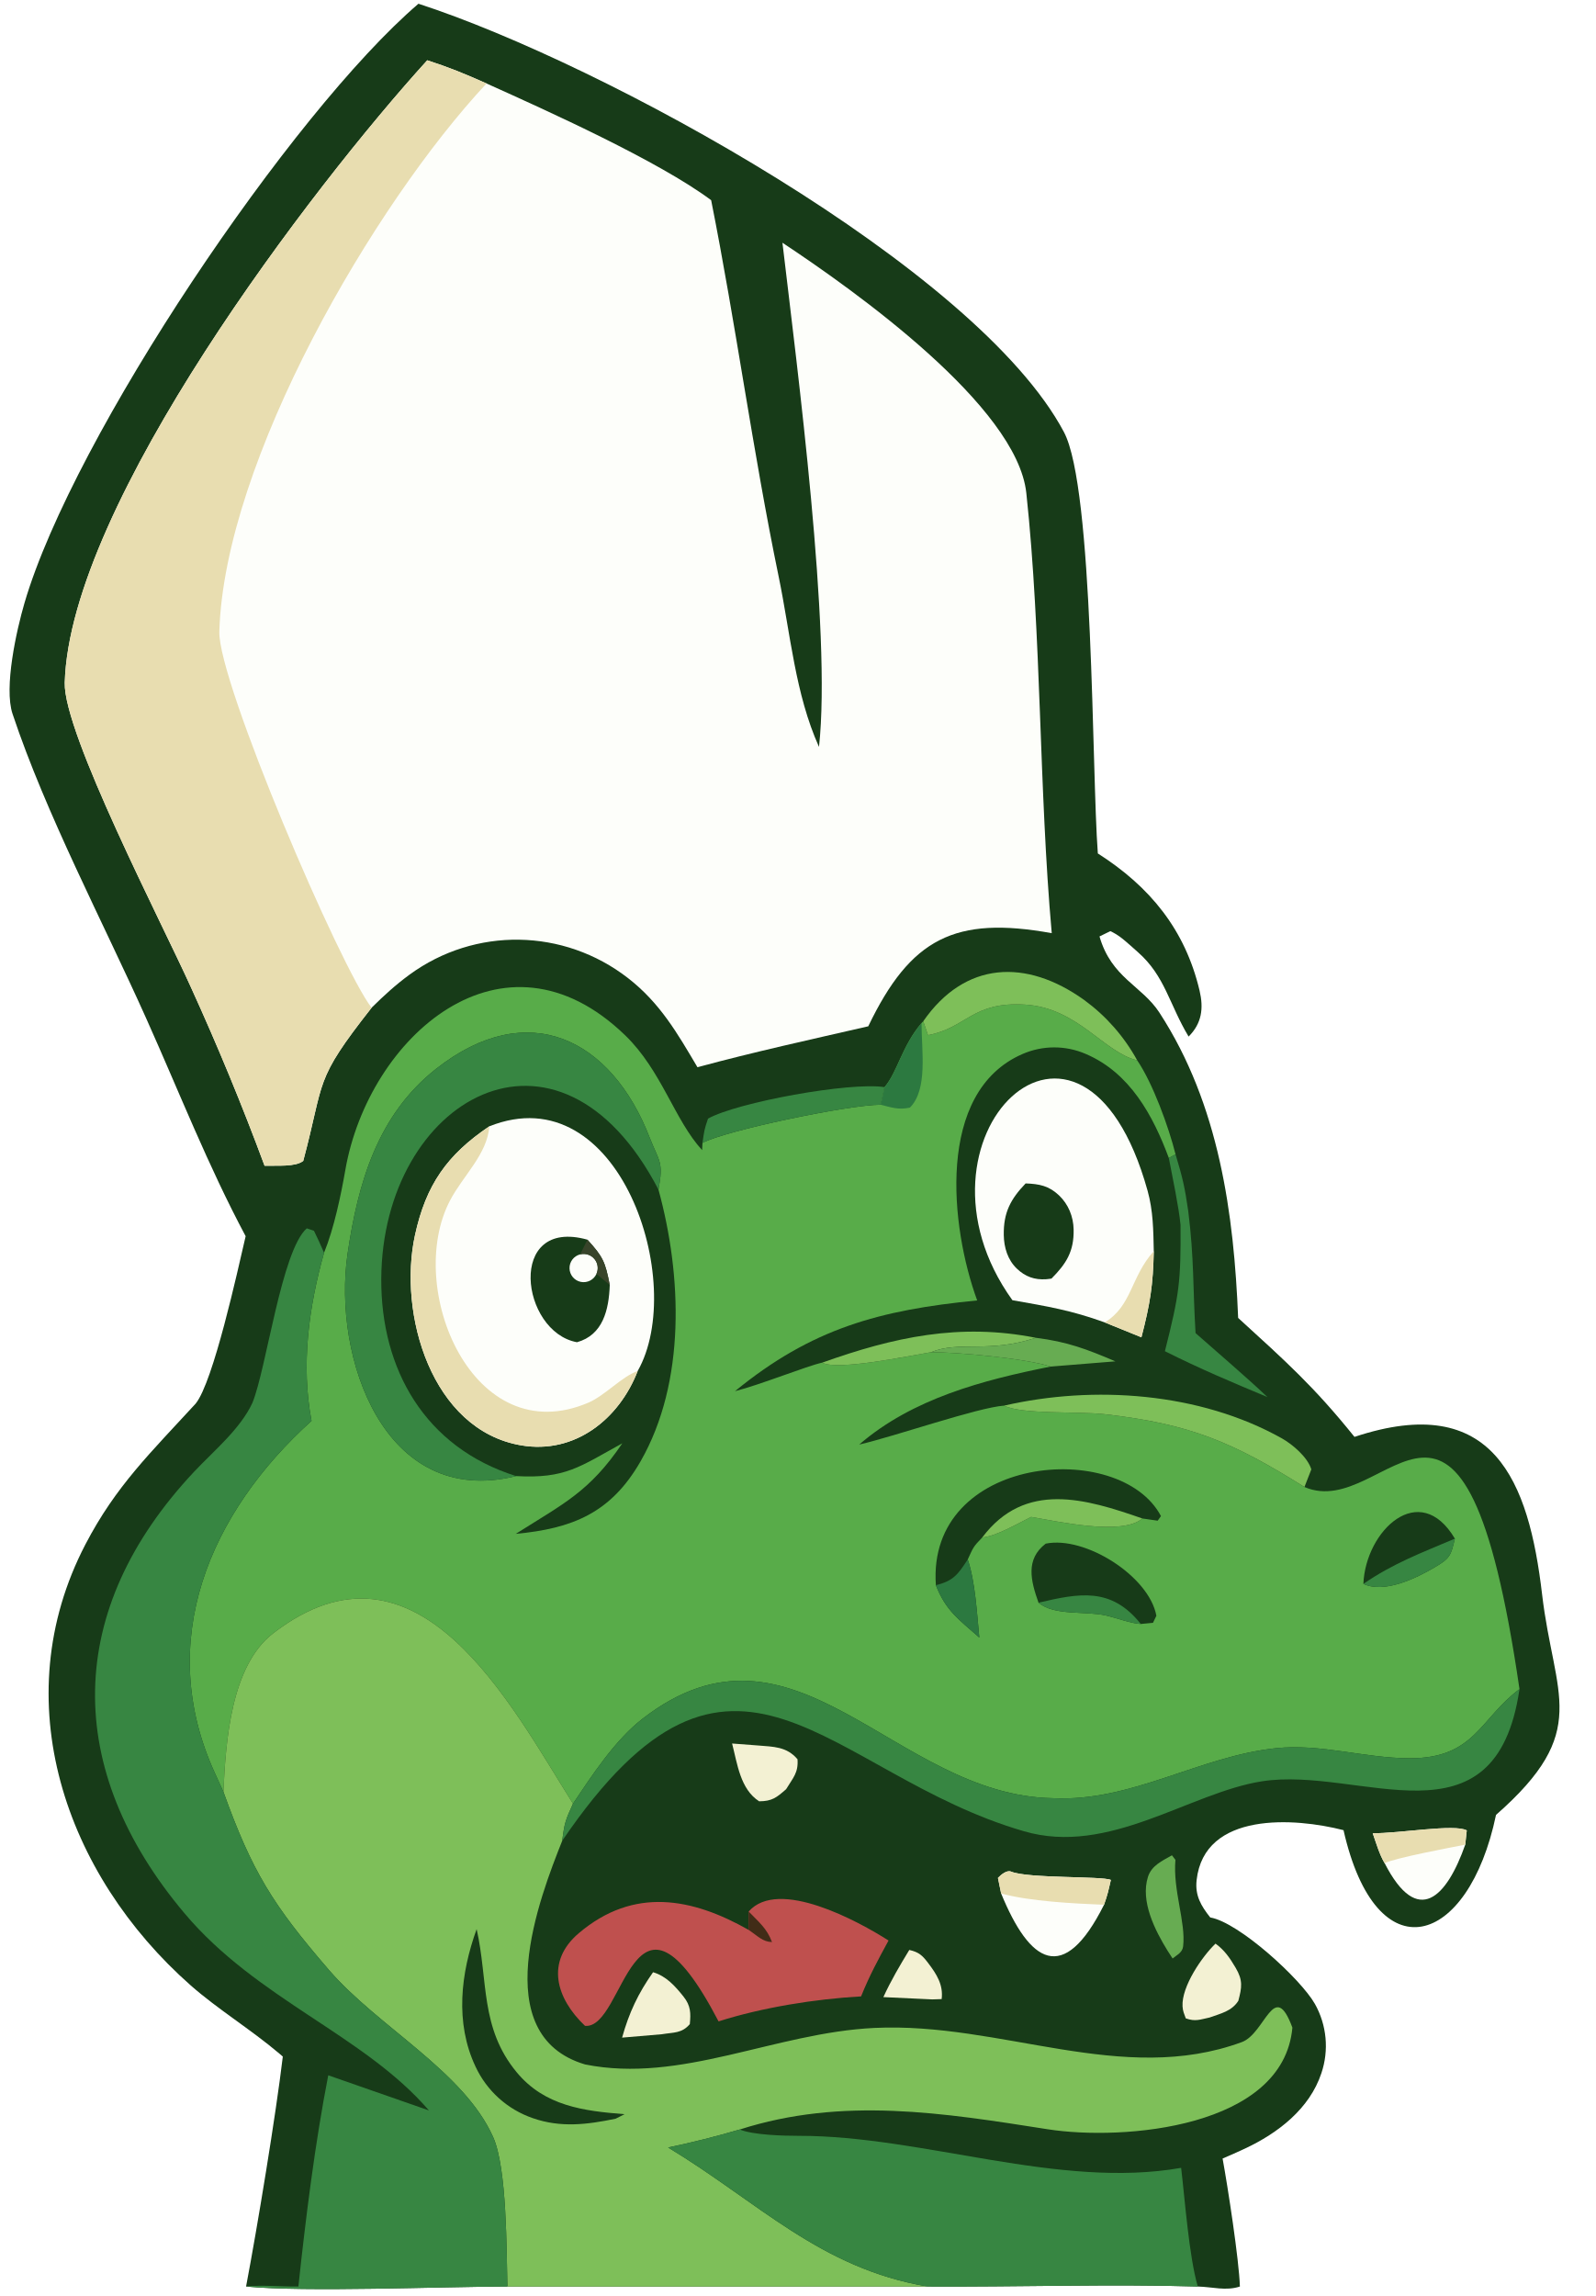
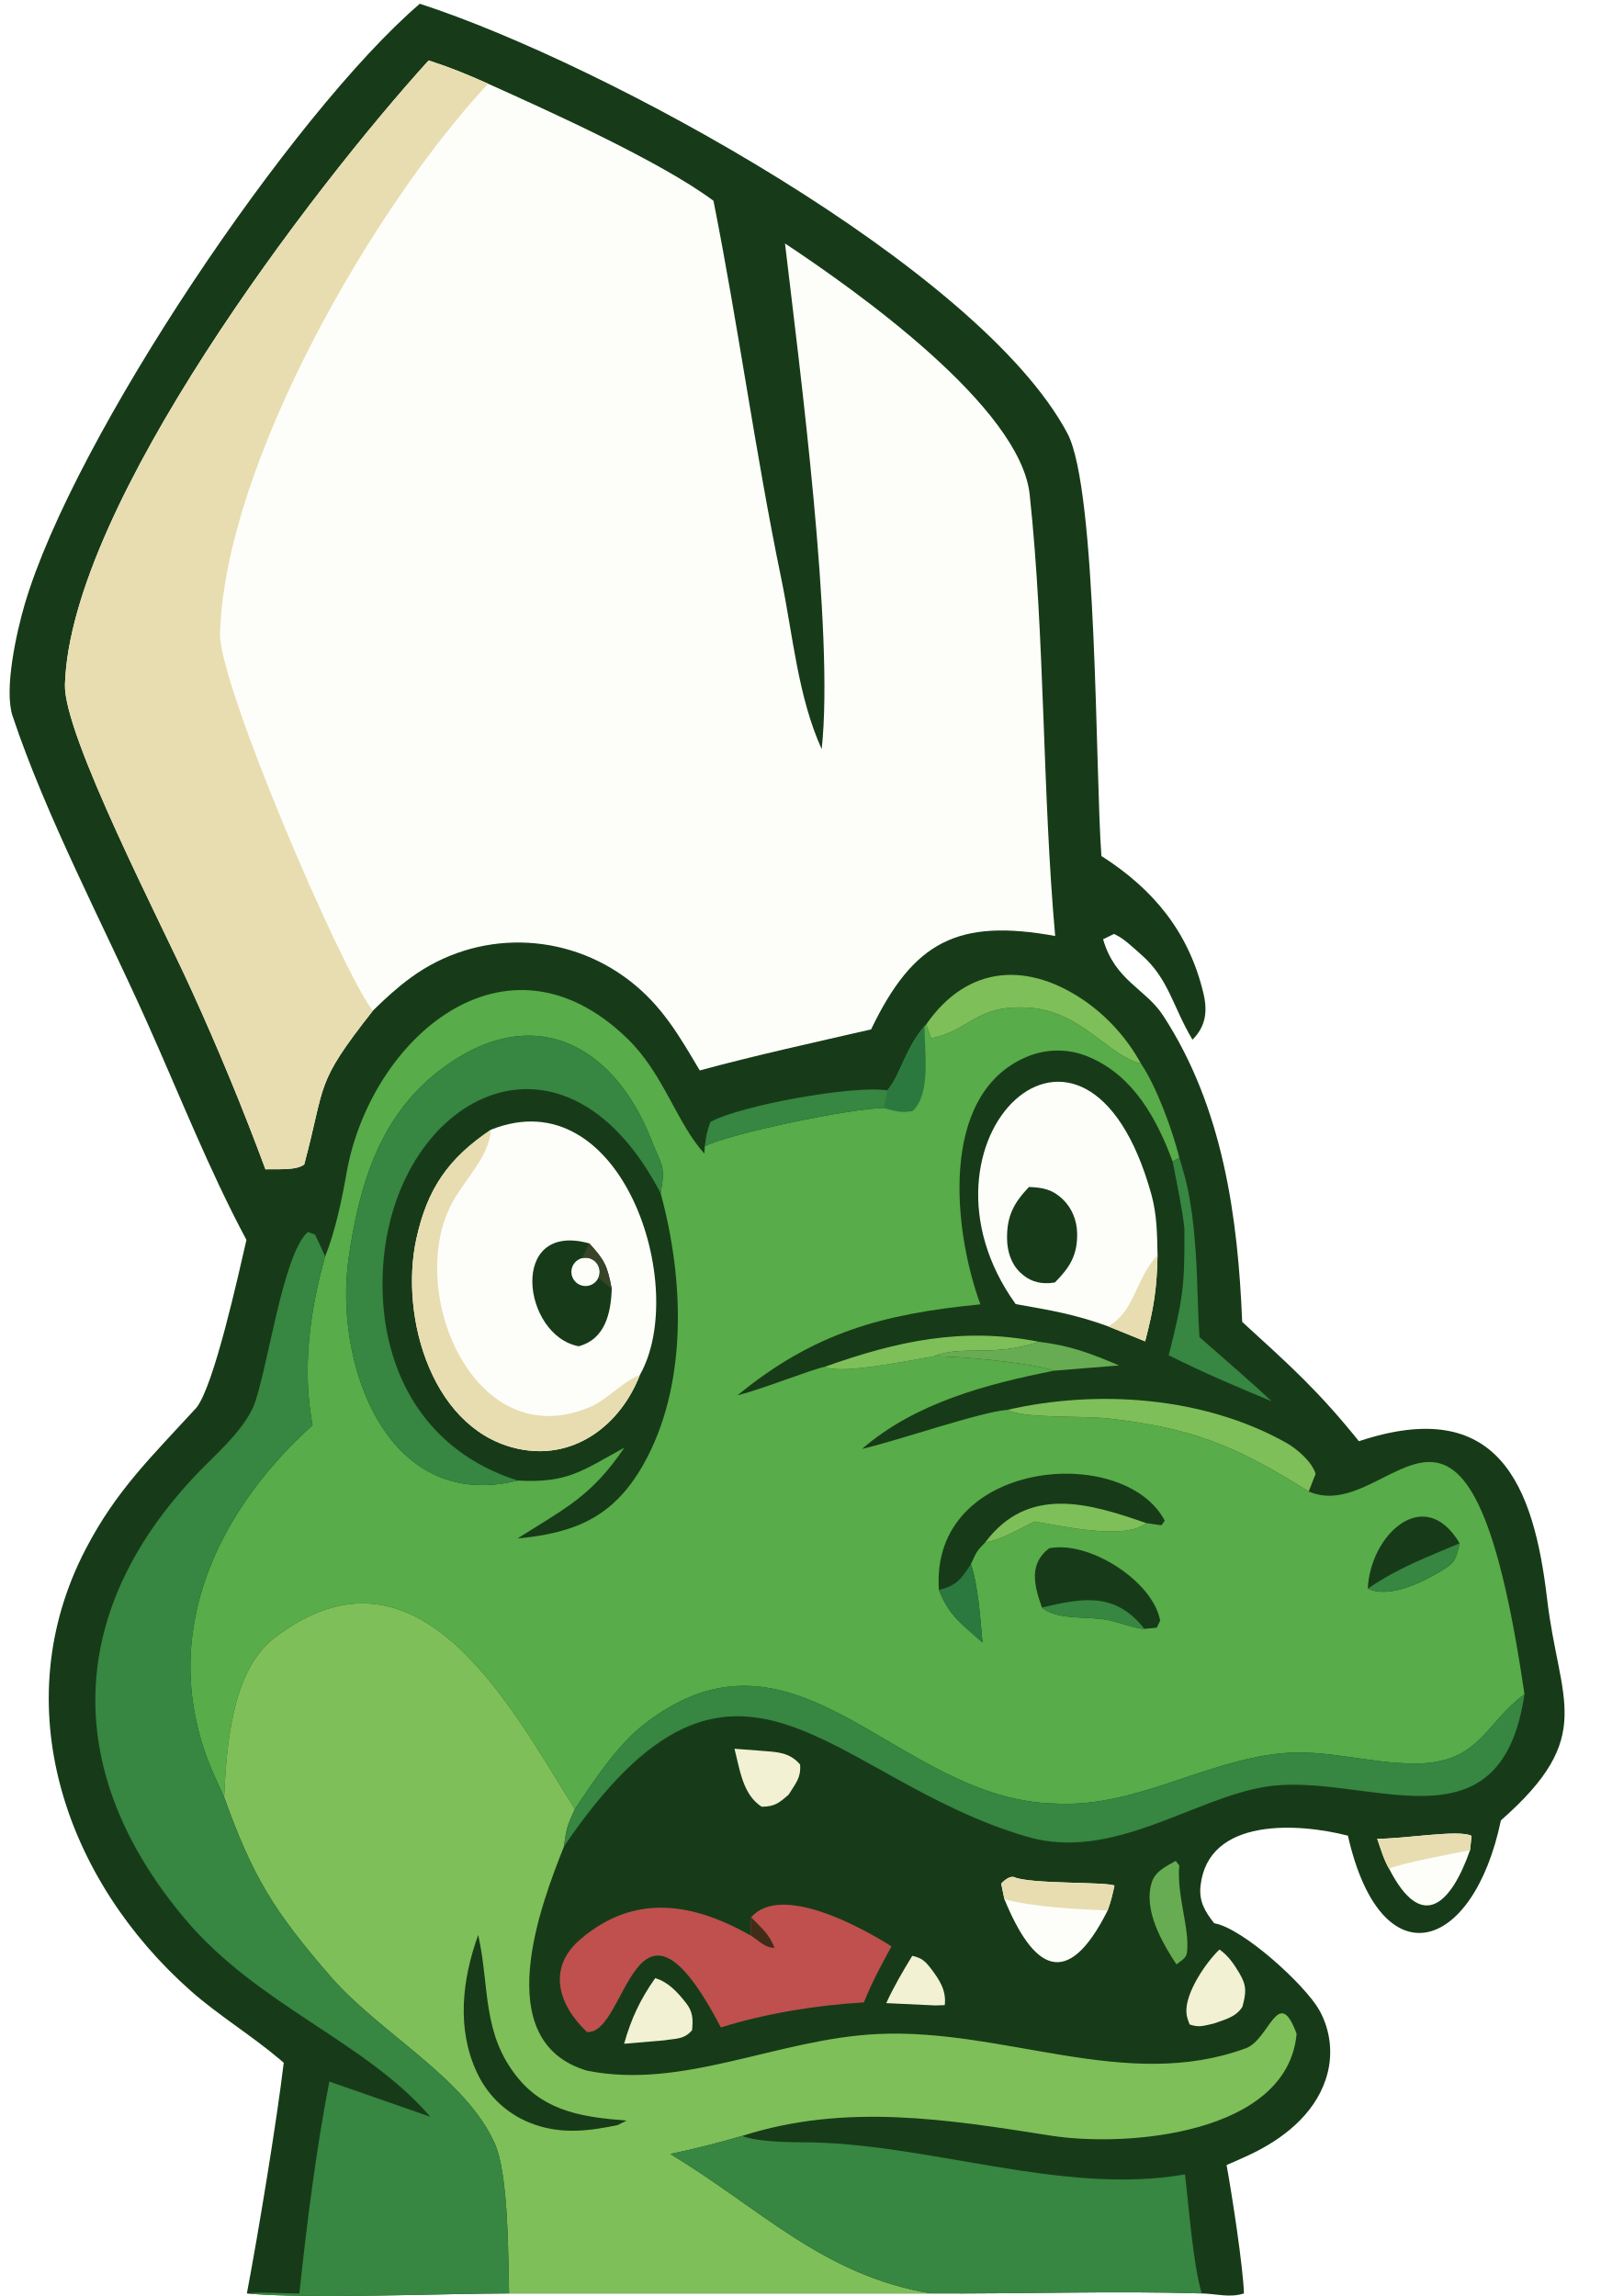
- <svg xmlns="http://www.w3.org/2000/svg" width="214.027" height="307.993" viewBox="20.069 380.852 214.027 307.993" fill-rule="evenodd" clip-rule="evenodd">
+ <svg xmlns="http://www.w3.org/2000/svg" width="214.027" height="307.068" viewBox="20.069 380.852 214.027 307.068" fill-rule="evenodd" clip-rule="evenodd">
  <g transform="translate(-1074,0)">
    <g transform="matrix(1,0,0,1,-18.4542,0)">
      <g transform="matrix(1,0,0,1,1029.71,37.2855)">
        <path d="M138.952,344.067C163.562,352.052 213.829,379.466 225.548,401.522C229.575,409.099 229.261,447.017 230.097,458.05C237.095,462.51 241.811,468.278 243.745,476.448C244.308,478.828 244.049,480.845 242.274,482.615C239.664,478.274 239.114,474.491 235.476,471.294L234.729,470.628C233.353,469.423 232.705,468.793 231.044,468.167L231.824,468.45L230.321,469.184C231.921,474.746 235.99,475.766 238.353,479.395C246.399,491.753 248.354,506.464 248.921,520.356C255.324,526.202 259.065,529.527 264.529,536.315C283.218,530.112 287.913,542.254 289.697,557.434C291.318,571.221 296.341,575.753 283.516,587.024C279.811,604.765 267.466,608.532 263.058,589.071C256.522,587.385 244.372,586.544 243.349,595.778C243.12,597.846 243.952,599.239 245.178,600.781C249.015,601.432 257.329,609.03 259.224,612.388C260.812,615.219 261.127,618.59 260.09,621.666C258.503,626.457 254.251,629.717 249.839,631.782C248.844,632.244 247.843,632.69 246.834,633.12C247.525,636.877 249.049,646.748 249.155,650.29C247.264,650.91 245.521,650.341 243.508,650.29C232.196,649.933 218.836,650.361 207.275,650.29L150.884,650.29C141.918,650.301 123.795,651.06 115.825,650.29C117.331,642.371 119.826,627.256 120.754,619.441L120.279,619.032C116.464,615.799 111.999,613.069 108.411,609.906C91.547,595.038 83.397,571.652 94.263,550.755C98.362,542.87 103.058,538.406 109.064,531.85C111.436,528.925 114.678,514.083 115.769,509.395C110.681,499.859 106.937,490.236 102.407,480.13C96.602,467.178 88.974,452.747 84.497,439.329C83.314,435.787 85.028,428.109 86.098,424.454C92.677,401.983 121.941,358.646 138.952,344.067Z" style="fill:rgb(23,59,24);fill-rule:nonzero;" />
      </g>
      <g transform="matrix(1,0,0,1,1029.71,37.2855)">
        <path d="M126.288,511.616C127.626,508.357 128.568,503.807 129.142,500.513C132.244,482.704 150.293,466.58 166.693,482.453C171.578,487.181 173.306,493.819 177.009,497.85L177.056,496.878C180.131,495.224 196.558,491.779 200.944,491.759C201.102,491.304 201.36,489.942 201.479,489.399C203.223,487.37 203.801,483.911 206.444,480.8L206.672,480.565L207.313,482.426C212.515,481.443 213.226,477.884 220.36,478.33C227.421,478.772 230.943,484.775 235.377,485.802C237.472,488.869 239.619,494.788 240.522,498.41L239.621,498.903C237.505,493.213 234.41,487.482 228.491,484.953C225.774,483.77 222.687,483.774 219.974,484.963C208.297,490.043 210.326,508.239 213.912,518.011C200.821,519.29 191.692,521.772 181.419,530.184C184.799,529.33 191.137,526.776 193.116,526.356C195.141,527.48 204.887,525.416 207.678,524.964C211.057,524.915 220.672,525.817 223.759,526.884C214.701,528.688 205.233,531.167 198.083,537.345C202.942,536.224 213.964,532.376 217.529,532.121C219.856,533.327 227.53,532.877 230.982,533.268C242.58,534.584 248.23,537.044 257.817,543.037C268.999,547.895 279.154,518.655 286.666,570.152C281.359,574.076 280.676,579.444 271.949,579.426C265.821,579.413 260.084,577.444 254.004,578.072C243.666,579.165 234.575,585.323 224.027,584.779C202.789,584.428 189.476,558.267 169,574.133C165.315,576.988 162.207,581.757 159.686,585.516C151.365,572.351 138.844,547.718 119.459,562.663C113.752,567.062 113.102,577.269 112.783,583.921L111.648,581.43C103.514,563.688 110.976,546.456 124.608,534.165C123.179,526.653 124.237,518.903 126.288,511.616Z" style="fill:rgb(88,172,73);fill-rule:nonzero;" />
      </g>
      <g transform="matrix(1,0,0,1,1029.71,37.2855)">
        <path d="M201.479,489.399C203.223,487.37 203.801,483.911 206.444,480.8C206.448,484.568 207.313,489.71 204.882,492.149C203.291,492.47 202.514,492.139 200.944,491.759C201.102,491.304 201.36,489.942 201.479,489.399Z" style="fill:rgb(44,121,64);fill-rule:nonzero;" />
      </g>
      <g transform="matrix(1,0,0,1,1029.71,37.2855)">
        <path d="M152.055,541.574C134.311,545.969 127.417,525.592 129.441,511.767C130.829,502.281 133.462,493.116 141.325,486.936C153.62,477.271 164.832,482.879 169.983,496.197C171.278,499.488 171.848,499.378 171.153,503.145C174.302,514.632 174.863,528.93 168.752,539.593C164.741,546.59 159.528,548.611 152.008,549.323C158.469,545.235 161.91,543.669 166.301,537.177C160.558,540.328 158.698,541.941 152.055,541.574Z" style="fill:rgb(23,59,24);fill-rule:nonzero;" />
      </g>
      <g transform="matrix(1,0,0,1,1029.71,37.2855)">
        <path d="M152.055,541.574C134.311,545.969 127.417,525.592 129.441,511.767C130.829,502.281 133.462,493.116 141.325,486.936C153.62,477.271 164.832,482.879 169.983,496.197C171.278,499.488 171.848,499.378 171.153,503.145C157.68,477.292 134.08,491.057 133.963,515.129C133.904,527.202 139.787,537.718 152.055,541.574Z" style="fill:rgb(55,134,66);fill-rule:nonzero;" />
      </g>
      <g transform="matrix(1,0,0,1,1029.71,37.2855)">
        <path d="M148.463,494.654C165.911,487.692 175.066,515.695 168.36,527.485C165.86,533.946 159.917,538.671 152.739,537.452C140.692,535.407 136.182,519.783 138.489,509.247C139.967,502.492 142.79,498.478 148.463,494.654Z" style="fill:rgb(253,254,250);fill-rule:nonzero;" />
      </g>
      <g transform="matrix(1,0,0,1,1029.71,37.2855)">
        <path d="M168.36,527.485C165.86,533.946 159.917,538.671 152.739,537.452C140.692,535.407 136.182,519.783 138.489,509.247C139.967,502.492 142.79,498.478 148.463,494.654C148.179,498.406 144.944,501.256 143.193,504.592C137.053,516.29 146.234,538.397 161.783,531.709C163.953,530.776 166.282,528.185 168.36,527.485Z" style="fill:rgb(232,221,176);fill-rule:nonzero;" />
      </g>
      <g transform="matrix(1,0,0,1,1029.71,37.2855)">
        <path d="M164.618,515.939C164.503,519.252 163.711,522.65 160.22,523.618C152.651,522.237 150.731,506.827 161.619,509.86C163.72,512.168 164.009,512.825 164.618,515.939Z" style="fill:rgb(23,59,24);fill-rule:nonzero;" />
      </g>
      <g transform="matrix(1,0,0,1,1029.71,37.2855)">
        <path d="M160.65,511.832C161.356,511.654 162.102,511.897 162.567,512.458C163.033,513.018 163.136,513.796 162.832,514.457C162.463,515.259 161.59,515.7 160.726,515.521C159.863,515.341 159.237,514.589 159.219,513.707C159.201,512.825 159.794,512.047 160.65,511.832Z" style="fill:rgb(253,254,250);fill-rule:nonzero;" />
      </g>
      <g transform="matrix(1,0,0,1,1029.71,37.2855)">
        <path d="M161.619,509.86C163.72,512.168 164.009,512.825 164.618,515.939L162.832,514.457C163.136,513.796 163.033,513.018 162.567,512.458C162.102,511.897 161.356,511.654 160.65,511.832L161.619,509.86Z" style="fill:rgb(56,68,42);fill-rule:nonzero;" />
      </g>
      <g transform="matrix(1,0,0,1,1029.71,37.2855)">
        <path d="M208.368,556.206C207.122,538.744 233.065,536.495 238.565,546.94L238.124,547.557L236.07,547.261C233.364,549.614 224.706,547.647 221.144,547.054C219.295,547.965 216.445,549.647 214.588,549.809C213.336,551.086 213.377,551.191 212.645,552.756C213.653,555.744 213.88,559.986 214.196,563.23C211.44,560.797 209.708,559.653 208.368,556.206Z" style="fill:rgb(23,59,24);fill-rule:nonzero;" />
      </g>
      <g transform="matrix(1,0,0,1,1029.71,37.2855)">
        <path d="M214.588,549.809C220.333,542.161 228.475,544.609 236.07,547.261C233.364,549.614 224.706,547.647 221.144,547.054C219.295,547.965 216.445,549.647 214.588,549.809Z" style="fill:rgb(126,191,89);fill-rule:nonzero;" />
      </g>
      <g transform="matrix(1,0,0,1,1029.71,37.2855)">
        <path d="M208.368,556.206C210.769,555.634 211.367,554.693 212.645,552.756C213.653,555.744 213.88,559.986 214.196,563.23C211.44,560.797 209.708,559.653 208.368,556.206Z" style="fill:rgb(44,121,64);fill-rule:nonzero;" />
      </g>
      <g transform="matrix(1,0,0,1,1029.71,37.2855)">
        <path d="M222.14,558.557C221.096,555.614 220.361,552.736 223.102,550.637C228.379,549.555 236.978,554.984 237.952,560.312L237.492,561.257L235.86,561.412C234.558,561.352 232.623,560.603 231.169,560.273C228.385,559.643 224.249,560.347 222.14,558.557Z" style="fill:rgb(23,59,24);fill-rule:nonzero;" />
      </g>
      <g transform="matrix(1,0,0,1,1029.71,37.2855)">
        <path d="M222.14,558.557C227.623,557.271 231.914,556.44 235.86,561.412C234.558,561.352 232.623,560.603 231.169,560.273C228.385,559.643 224.249,560.347 222.14,558.557Z" style="fill:rgb(55,134,66);fill-rule:nonzero;" />
      </g>
      <g transform="matrix(1,0,0,1,1029.71,37.2855)">
        <path d="M265.722,556.034C266.007,548.896 273.26,541.983 277.997,549.964C277.467,552.23 277.366,552.592 275.287,553.814C272.751,555.306 268.535,557.349 265.722,556.034Z" style="fill:rgb(23,59,24);fill-rule:nonzero;" />
      </g>
      <g transform="matrix(1,0,0,1,1029.71,37.2855)">
        <path d="M277.997,549.964C277.467,552.23 277.366,552.592 275.287,553.814C272.751,555.306 268.535,557.349 265.722,556.034C269.712,553.274 273.572,551.847 277.997,549.964Z" style="fill:rgb(55,134,66);fill-rule:nonzero;" />
      </g>
      <g transform="matrix(1,0,0,1,1029.71,37.2855)">
        <path d="M112.783,583.921C113.102,577.269 113.752,567.062 119.459,562.663C138.844,547.718 151.365,572.351 159.686,585.516C158.678,587.729 158.543,588.082 158.242,590.487C155.209,598.101 148.066,616.57 161.305,620.497C174.161,623.087 186.75,616.246 200.11,615.601C217.12,614.779 233.359,623.406 249.415,617.5C252.578,616.337 253.745,608.914 256.198,615.56C254.986,629.007 233.534,630.787 223.344,629.188C209.418,627.002 195.847,624.804 182.058,629.225C178.888,630.156 175.682,630.961 172.448,631.638C184.567,638.971 192.857,647.868 207.275,650.29L150.884,650.29C150.76,645.457 150.845,634.438 148.971,630.238C145.022,621.391 133.561,615.481 126.966,607.85C119.374,599.067 116.618,594.587 112.783,583.921Z" style="fill:rgb(126,191,89);fill-rule:nonzero;" />
      </g>
      <g transform="matrix(1,0,0,1,1029.71,37.2855)">
        <path d="M146.758,602.346C148.322,609.239 147.187,615.57 152.128,621.542C155.881,626.08 161.117,626.744 166.605,627.171L165.413,627.773C161.611,628.569 158.036,629.012 154.292,627.703C150.896,626.538 148.121,624.039 146.607,620.784C143.826,614.897 144.622,608.264 146.758,602.346Z" style="fill:rgb(23,59,24);fill-rule:nonzero;" />
      </g>
      <g transform="matrix(1,0,0,1,1029.71,37.2855)">
        <path d="M140.359,626.668C131.65,616.539 117.298,611.801 107.541,600.195C91.28,580.852 91.423,559.521 108.895,540.946C111.516,538.161 115.038,535.276 116.677,531.751C118.572,527.1 120.57,511.35 123.969,508.342L124.934,508.669C125.435,509.679 125.839,510.582 126.288,511.616C124.237,518.903 123.179,526.653 124.608,534.165C110.976,546.456 103.514,563.688 111.648,581.43L112.783,583.921C116.618,594.587 119.374,599.067 126.966,607.85C133.561,615.481 145.022,621.391 148.971,630.238C150.845,634.438 150.76,645.457 150.884,650.29C141.918,650.301 123.795,651.06 115.825,650.29C117.887,650.046 120.71,650.325 122.844,650.29C123.824,641.084 125.084,631.008 126.852,621.952L140.359,626.668Z" style="fill:rgb(55,134,66);fill-rule:nonzero;" />
      </g>
      <g transform="matrix(1,0,0,1,1029.71,37.2855)">
        <path d="M172.448,631.638C175.682,630.961 178.888,630.156 182.058,629.225C183.865,629.969 187.942,630.075 190.015,630.074C206.641,630.064 224.871,637.259 241.272,634.369C241.78,638.607 242.33,646.263 243.508,650.29C232.196,649.933 218.836,650.361 207.275,650.29C192.857,647.868 184.567,638.971 172.448,631.638Z" style="fill:rgb(55,134,66);fill-rule:nonzero;" />
      </g>
      <g transform="matrix(1,0,0,1,1029.71,37.2855)">
        <path d="M159.686,585.516C162.207,581.757 165.315,576.988 169,574.133C189.476,558.267 202.789,584.428 224.027,584.779C234.575,585.323 243.666,579.165 254.004,578.072C260.084,577.444 265.821,579.413 271.949,579.426C280.676,579.444 281.359,574.076 286.666,570.152C283.464,592.02 265.287,580.45 252.103,582.518C242.396,584.041 231.584,592.562 220.17,589.212C193.65,581.513 181.357,556.471 158.242,590.487C158.543,588.082 158.678,587.729 159.686,585.516Z" style="fill:rgb(55,134,66);fill-rule:nonzero;" />
      </g>
      <g transform="matrix(1,0,0,1,1029.71,37.2855)">
        <path d="M217.529,532.121C229.521,529.368 243.736,530.32 254.782,536.509C256.2,537.304 258.242,539.03 258.74,540.675L257.817,543.037C248.23,537.044 242.58,534.584 230.982,533.268C227.53,532.877 219.856,533.327 217.529,532.121Z" style="fill:rgb(126,191,89);fill-rule:nonzero;" />
      </g>
      <g transform="matrix(1,0,0,1,1029.71,37.2855)">
        <path d="M206.672,480.565C212.264,472.496 220.478,472.134 228.245,477.693C231.19,479.838 233.625,482.607 235.377,485.802C230.943,484.775 227.421,478.772 220.36,478.33C213.226,477.884 212.515,481.443 207.313,482.426L206.672,480.565Z" style="fill:rgb(126,191,89);fill-rule:nonzero;" />
      </g>
      <g transform="matrix(1,0,0,1,1029.71,37.2855)">
        <path d="M239.621,498.903L240.522,498.41C241.475,501.577 241.752,502.759 242.227,506.024C243.033,512.505 242.833,516.287 243.208,522.393C246.322,525.151 249.861,528.145 252.854,530.977C248.006,528.953 243.817,527.188 239.095,524.822C241.031,517.151 241.238,515.571 241.192,507.896C240.965,505.463 240.097,501.416 239.621,498.903Z" style="fill:rgb(55,134,66);fill-rule:nonzero;" />
      </g>
      <g transform="matrix(1,0,0,1,1029.71,37.2855)">
        <path d="M177.056,496.878C177.276,495.339 177.297,495.073 177.801,493.62C181.71,491.437 196.862,488.669 201.479,489.399C201.36,489.942 201.102,491.304 200.944,491.759C196.558,491.779 180.131,495.224 177.056,496.878Z" style="fill:rgb(55,134,66);fill-rule:nonzero;" />
      </g>
      <g transform="matrix(1,0,0,1,1029.71,37.2855)">
        <path d="M193.116,526.356C202.711,522.935 211.56,520.991 221.773,523.022C215.387,525.135 211.567,523.387 207.678,524.964C204.887,525.416 195.141,527.48 193.116,526.356Z" style="fill:rgb(126,191,89);fill-rule:nonzero;" />
      </g>
      <g transform="matrix(1,0,0,1,1029.71,37.2855)">
        <path d="M221.773,523.022C226.005,523.545 228.627,524.556 232.453,526.182L223.759,526.884C220.672,525.817 211.057,524.915 207.678,524.964C211.567,523.387 215.387,525.135 221.773,523.022Z" style="fill:rgb(103,172,82);fill-rule:nonzero;" />
      </g>
      <g transform="matrix(1,0,0,1,1029.71,37.2855)">
        <path d="M140.131,351.653C143.224,352.658 145.112,353.446 148.086,354.764C156.209,358.42 171.129,365.139 178.22,370.419C181.541,387.096 183.815,404.175 187.266,420.855C188.863,428.572 189.486,436.652 192.689,443.758C194.394,428.239 189.751,392.814 187.784,376.127C197.389,382.491 219.25,398.006 220.504,409.708C222.552,428.816 222.182,449.389 223.913,468.745C210.934,466.396 204.967,469.433 199.298,481.238C191.685,482.988 183.911,484.688 176.383,486.727C173.676,482.15 171.359,478.098 167.05,474.758C158.442,468.087 146.547,467.88 137.751,474.312C135.884,475.678 134.347,477.091 132.663,478.749C124.829,488.714 126.443,488.279 123.494,499.297C122.428,500.131 119.971,499.894 118.31,499.948C115.303,491.833 112,483.831 108.408,475.958C104.599,467.498 91.304,441.917 91.5,435.136C92.193,411.113 124.808,368.508 140.131,351.653Z" style="fill:rgb(253,254,250);fill-rule:nonzero;" />
      </g>
      <g transform="matrix(1,0,0,1,1029.71,37.2855)">
        <path d="M140.131,351.653C143.224,352.658 145.112,353.446 148.086,354.764C132.942,370.975 112.897,405.394 112.238,428.295C112.044,435.015 128.435,473.27 132.663,478.749C124.829,488.714 126.443,488.279 123.494,499.297C122.428,500.131 119.971,499.894 118.31,499.948C115.303,491.833 112,483.831 108.408,475.958C104.599,467.498 91.304,441.917 91.5,435.136C92.193,411.113 124.808,368.508 140.131,351.653Z" style="fill:rgb(232,221,176);fill-rule:nonzero;" />
      </g>
      <g transform="matrix(1,0,0,1,1029.71,37.2855)">
        <path d="M218.633,517.977C203.038,496.289 227.987,471.728 236.771,503.291C237.525,506.002 237.543,508.588 237.602,511.403C237.511,515.962 237.103,518.486 235.943,522.958L231.021,520.959C226.463,519.318 223.434,518.828 218.633,517.977Z" style="fill:rgb(253,254,250);fill-rule:nonzero;" />
      </g>
      <g transform="matrix(1,0,0,1,1029.71,37.2855)">
        <path d="M237.602,511.403C237.511,515.962 237.103,518.486 235.943,522.958L231.021,520.959C234.7,518.729 234.475,514.881 237.602,511.403Z" style="fill:rgb(232,221,176);fill-rule:nonzero;" />
      </g>
      <g transform="matrix(1,0,0,1,1029.71,37.2855)">
        <path d="M220.411,502.314C222.245,502.384 223.525,502.627 224.885,503.915C226.151,505.114 226.815,506.762 226.849,508.495C226.907,511.424 225.88,513.062 223.878,515.08C223.642,515.109 223.407,515.151 223.17,515.167C221.608,515.273 220.353,514.821 219.232,513.745C217.999,512.563 217.504,510.906 217.478,509.234C217.432,506.233 218.378,504.434 220.411,502.314Z" style="fill:rgb(23,59,24);fill-rule:nonzero;" />
      </g>
      <g transform="matrix(1,0,0,1,1029.71,37.2855)">
        <path d="M179.215,614.721C167.594,592.475 166.702,615.876 161.293,615.318C157.382,611.608 155.988,606.691 160.455,602.897C167.849,596.618 175.704,598.173 183.239,602.443L183.255,599.984C187.235,595.425 197.989,601.296 202.019,603.875C200.535,606.61 199.51,608.478 198.334,611.368C192.171,611.716 185.105,612.847 179.215,614.721Z" style="fill:rgb(191,80,78);fill-rule:nonzero;" />
      </g>
      <g transform="matrix(1,0,0,1,1029.71,37.2855)">
        <path d="M183.255,599.984C184.674,601.461 185.677,602.225 186.389,604.082C185.13,604.051 184.502,603.289 183.239,602.443L183.255,599.984Z" style="fill:rgb(65,44,23);fill-rule:nonzero;" />
      </g>
      <g transform="matrix(1,0,0,1,1029.71,37.2855)">
        <path d="M217.123,597.565L216.696,595.477C217.112,595.041 217.886,594.393 218.454,594.629C220.726,595.571 230.687,595.215 231.842,595.747C231.537,597.105 231.4,597.747 230.927,599.079C225.462,609.976 220.944,606.854 217.123,597.565Z" style="fill:rgb(253,254,250);fill-rule:nonzero;" />
      </g>
      <g transform="matrix(1,0,0,1,1029.71,37.2855)">
        <path d="M217.123,597.565L216.696,595.477C217.112,595.041 217.886,594.393 218.454,594.629C220.726,595.571 230.687,595.215 231.842,595.747C231.537,597.105 231.4,597.747 230.927,599.079C226.817,598.91 220.982,598.622 217.123,597.565Z" style="fill:rgb(232,221,176);fill-rule:nonzero;" />
      </g>
      <g transform="matrix(1,0,0,1,1029.71,37.2855)">
        <path d="M266.974,589.481C270.454,589.529 277.992,588.198 279.591,589.103L279.389,591.014C276.93,598.001 273.042,602.214 268.569,593.493C267.859,592.295 267.449,590.827 266.974,589.481Z" style="fill:rgb(253,254,250);fill-rule:nonzero;" />
      </g>
      <g transform="matrix(1,0,0,1,1029.71,37.2855)">
        <path d="M266.974,589.481C270.454,589.529 277.992,588.198 279.591,589.103L279.389,591.014C277.314,591.421 270.109,592.767 268.569,593.493C267.859,592.295 267.449,590.827 266.974,589.481Z" style="fill:rgb(232,221,176);fill-rule:nonzero;" />
      </g>
      <g transform="matrix(1,0,0,1,1029.71,37.2855)">
        <path d="M245.886,604.291C247.1,605.169 247.818,606.233 248.579,607.521C249.586,609.225 249.418,610.168 248.946,611.962C248.058,613.363 246.574,613.665 245.091,614.202C243.78,614.481 243.177,614.773 241.894,614.317C241.685,613.747 241.498,613.346 241.461,612.709C241.308,610.057 244.084,606.011 245.886,604.291Z" style="fill:rgb(243,241,211);fill-rule:nonzero;" />
      </g>
      <g transform="matrix(1,0,0,1,1029.71,37.2855)">
        <path d="M170.427,608.127C172.199,608.648 173.396,609.993 174.526,611.414C175.485,612.621 175.5,613.633 175.357,615.089C174.283,616.346 173.21,616.178 171.613,616.445L166.273,616.9C167.197,613.568 168.44,610.946 170.427,608.127Z" style="fill:rgb(243,241,211);fill-rule:nonzero;" />
      </g>
      <g transform="matrix(1,0,0,1,1029.71,37.2855)">
        <path d="M181.029,577.446C182.178,577.525 183.327,577.612 184.474,577.708C186.558,577.886 188.352,577.834 189.806,579.56C189.935,581.383 189.206,582.04 188.276,583.577C187.001,584.693 186.409,585.19 184.657,585.199C182.122,583.565 181.738,580.181 181.029,577.446Z" style="fill:rgb(243,241,211);fill-rule:nonzero;" />
      </g>
      <g transform="matrix(1,0,0,1,1029.71,37.2855)">
        <path d="M240.037,592.442L240.506,593.051C240.15,597.153 241.918,601.396 241.541,604.657C241.444,605.493 240.735,605.778 240.129,606.287C239.896,605.941 239.669,605.59 239.449,605.235C237.759,602.506 235.787,598.611 236.819,595.344C237.306,593.804 238.727,593.195 240.037,592.442Z" style="fill:rgb(103,172,82);fill-rule:nonzero;" />
      </g>
      <g transform="matrix(1,0,0,1,1029.71,37.2855)">
        <path d="M204.802,605.139C206.093,605.431 206.561,605.877 207.329,606.888C208.472,608.391 209.386,609.824 209.144,611.732L207.878,611.772L201.324,611.466C202.338,609.251 203.538,607.215 204.802,605.139Z" style="fill:rgb(243,241,211);fill-rule:nonzero;" />
      </g>
    </g>
  </g>
</svg>
